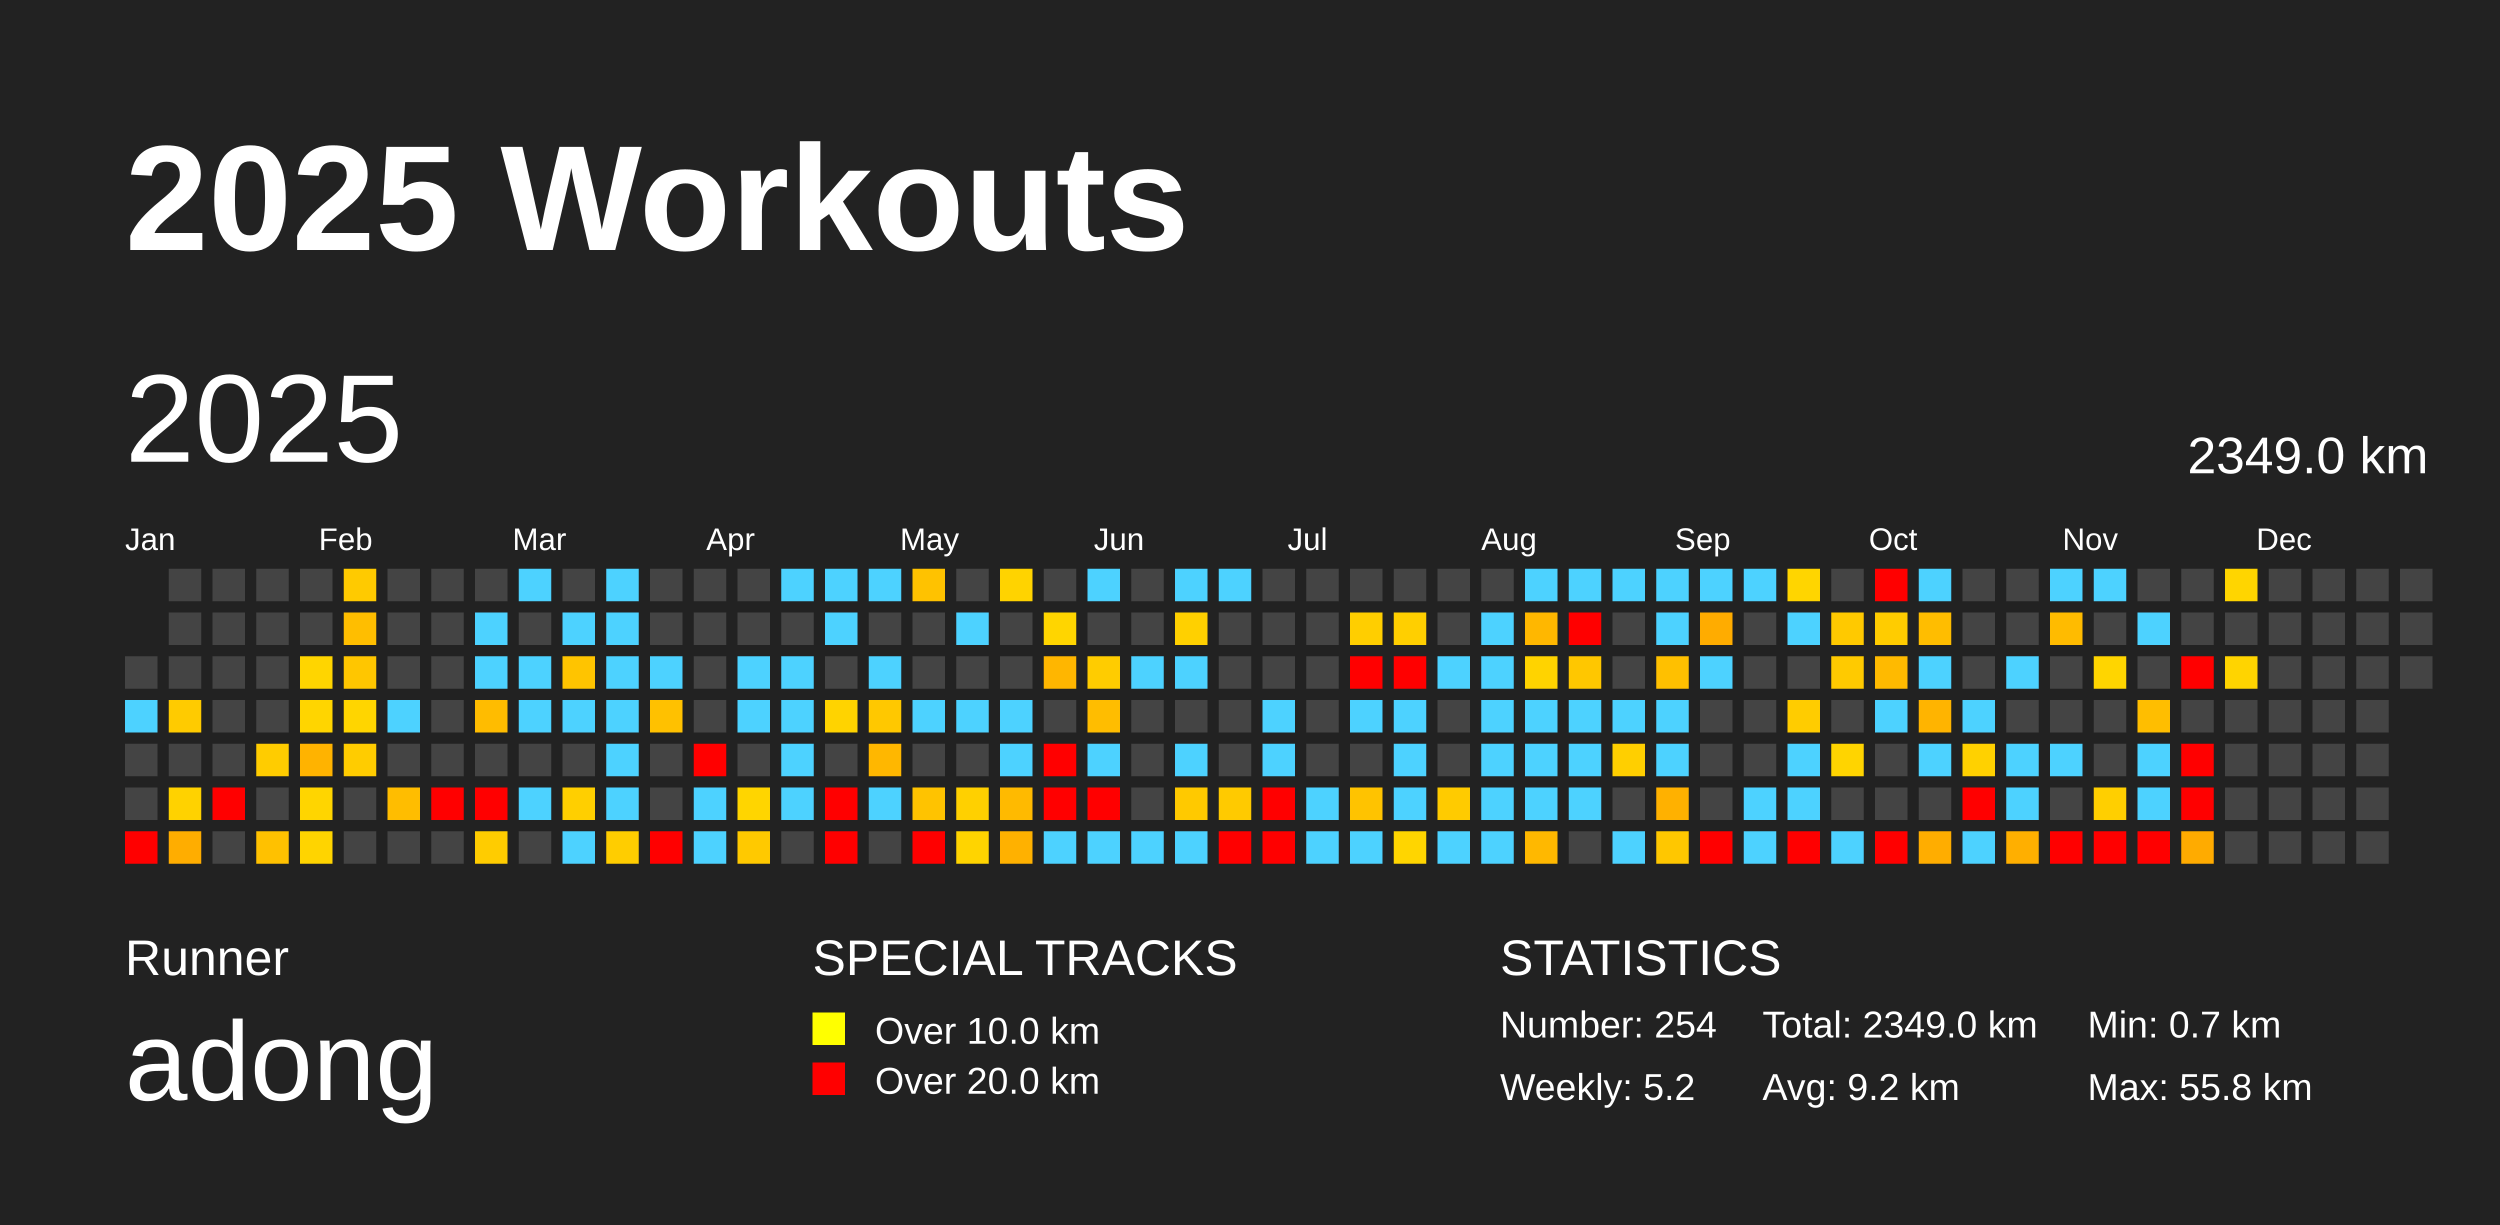
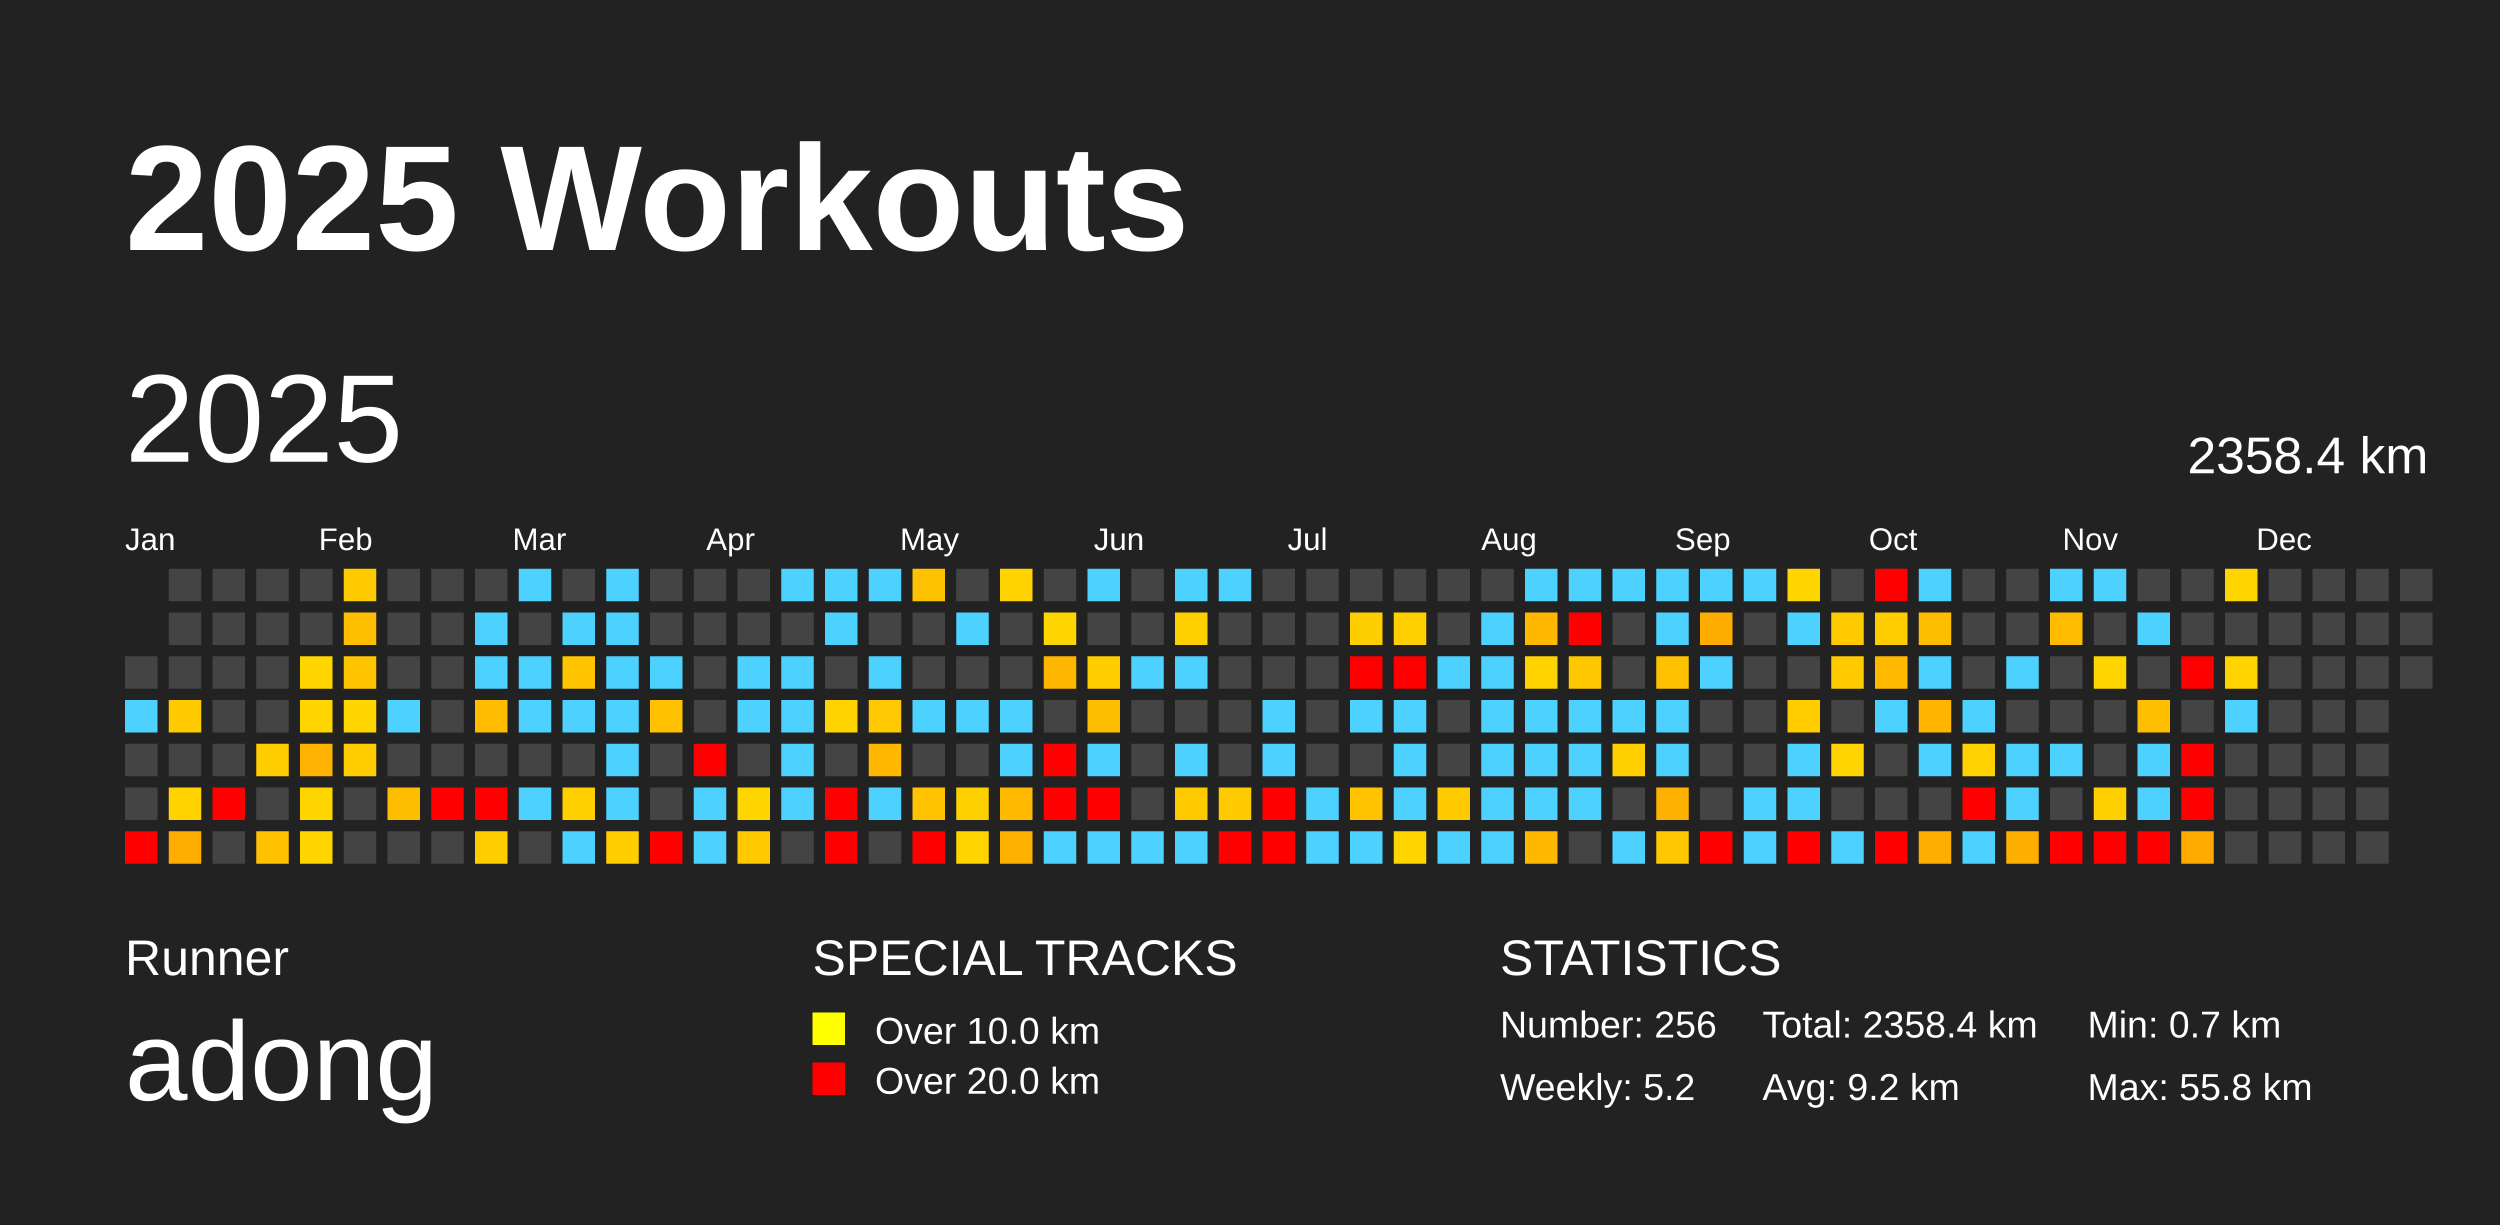
<svg xmlns="http://www.w3.org/2000/svg" baseProfile="full" height="98mm" version="1.1" viewBox="0,0,200,98" width="200mm">
  <defs />
  <rect fill="#222222" height="98" width="200" x="0" y="0" />
  <text fill="#FFFFFF" style="font-size:12px; font-family:Arial; font-weight:bold;" x="10" y="20">2025 Workouts</text>
  <text fill="#FFFFFF" style="font-size:4px; font-family:Arial" x="10" y="78">Runner</text>
  <text fill="#FFFFFF" style="font-size:9px; font-family:Arial" x="10" y="88">adong</text>
  <text fill="#FFFFFF" style="font-size:4px; font-family:Arial" x="65" y="78">SPECIAL TRACKS</text>
  <rect fill="yellow" height="2.6" width="2.6" x="65" y="81" />
  <text fill="#FFFFFF" style="font-size:3px; font-family:Arial" x="70" y="83.5">Over 10.0 km</text>
  <rect fill="red" height="2.6" width="2.6" x="65" y="85" />
  <text fill="#FFFFFF" style="font-size:3px; font-family:Arial" x="70" y="87.5">Over 20.0 km</text>
  <text fill="#FFFFFF" style="font-size:4px; font-family:Arial" x="120" y="78">STATISTICS</text>
-   <text fill="#FFFFFF" style="font-size:3px; font-family:Arial" x="120" y="83">Number: 254</text>
+   <text fill="#FFFFFF" style="font-size:3px; font-family:Arial" x="120" y="83">Number: 256</text>
  <text fill="#FFFFFF" style="font-size:3px; font-family:Arial" x="120" y="88">Weekly: 5.2</text>
-   <text fill="#FFFFFF" style="font-size:3px; font-family:Arial" x="141" y="83">Total: 2349.0 km</text>
+   <text fill="#FFFFFF" style="font-size:3px; font-family:Arial" x="141" y="83">Total: 2358.4 km</text>
  <text fill="#FFFFFF" style="font-size:3px; font-family:Arial" x="141" y="88">Avg: 9.2 km</text>
  <text fill="#FFFFFF" style="font-size:3px; font-family:Arial" x="167" y="83">Min: 0.7 km</text>
  <text fill="#FFFFFF" style="font-size:3px; font-family:Arial" x="167" y="88">Max: 55.8 km</text>
  <text dominant-baseline="hanging" fill="#FFFFFF" style="font-size:10.0px; font-family:Arial;" x="10" y="30">2025</text>
-   <text dominant-baseline="hanging" fill="#FFFFFF" style="font-size:4.125px; font-family:Arial;" x="175" y="35">2349.0 km</text>
+   <text dominant-baseline="hanging" fill="#FFFFFF" style="font-size:4.125px; font-family:Arial;" x="175" y="35">2358.4 km</text>
  <text fill="#FFFFFF" style="font-size:2.5px; font-family:Arial" x="10.0" y="44">Jan</text>
  <text fill="#FFFFFF" style="font-size:2.5px; font-family:Arial" x="25.5" y="44">Feb</text>
  <text fill="#FFFFFF" style="font-size:2.5px; font-family:Arial" x="41.0" y="44">Mar</text>
  <text fill="#FFFFFF" style="font-size:2.5px; font-family:Arial" x="56.5" y="44">Apr</text>
  <text fill="#FFFFFF" style="font-size:2.5px; font-family:Arial" x="72.0" y="44">May</text>
  <text fill="#FFFFFF" style="font-size:2.5px; font-family:Arial" x="87.5" y="44">Jun</text>
  <text fill="#FFFFFF" style="font-size:2.5px; font-family:Arial" x="103.0" y="44">Jul</text>
  <text fill="#FFFFFF" style="font-size:2.5px; font-family:Arial" x="118.5" y="44">Aug</text>
  <text fill="#FFFFFF" style="font-size:2.5px; font-family:Arial" x="134.0" y="44">Sep</text>
  <text fill="#FFFFFF" style="font-size:2.5px; font-family:Arial" x="149.5" y="44">Oct</text>
  <text fill="#FFFFFF" style="font-size:2.5px; font-family:Arial" x="165.0" y="44">Nov</text>
  <text fill="#FFFFFF" style="font-size:2.5px; font-family:Arial" x="180.5" y="44">Dec</text>
  <rect fill="#444444" height="2.6" width="2.6" x="10.0" y="52.5" />
  <rect fill="#4dd2ff" height="2.6" width="2.6" x="10.0" y="56.0" />
  <rect fill="#444444" height="2.6" width="2.6" x="10.0" y="59.5" />
  <rect fill="#444444" height="2.6" width="2.6" x="10.0" y="63.0" />
  <rect fill="red" height="2.6" width="2.6" x="10.0" y="66.5" />
  <rect fill="#444444" height="2.6" width="2.6" x="13.5" y="45.5" />
  <rect fill="#444444" height="2.6" width="2.6" x="13.5" y="49.0" />
  <rect fill="#444444" height="2.6" width="2.6" x="13.5" y="52.5" />
  <rect fill="#ffcb00" height="2.6" width="2.6" x="13.5" y="56.0" />
  <rect fill="#444444" height="2.6" width="2.6" x="13.5" y="59.5" />
  <rect fill="#ffd200" height="2.6" width="2.6" x="13.5" y="63.0" />
  <rect fill="#ffad00" height="2.6" width="2.6" x="13.5" y="66.5" />
  <rect fill="#444444" height="2.6" width="2.6" x="17.0" y="45.5" />
  <rect fill="#444444" height="2.6" width="2.6" x="17.0" y="49.0" />
  <rect fill="#444444" height="2.6" width="2.6" x="17.0" y="52.5" />
  <rect fill="#444444" height="2.6" width="2.6" x="17.0" y="56.0" />
  <rect fill="#444444" height="2.6" width="2.6" x="17.0" y="59.5" />
  <rect fill="red" height="2.6" width="2.6" x="17.0" y="63.0" />
  <rect fill="#444444" height="2.6" width="2.6" x="17.0" y="66.5" />
  <rect fill="#444444" height="2.6" width="2.6" x="20.5" y="45.5" />
  <rect fill="#444444" height="2.6" width="2.6" x="20.5" y="49.0" />
  <rect fill="#444444" height="2.6" width="2.6" x="20.5" y="52.5" />
  <rect fill="#444444" height="2.6" width="2.6" x="20.5" y="56.0" />
  <rect fill="#ffcc00" height="2.6" width="2.6" x="20.5" y="59.5" />
  <rect fill="#444444" height="2.6" width="2.6" x="20.5" y="63.0" />
  <rect fill="#ffc100" height="2.6" width="2.6" x="20.5" y="66.5" />
  <rect fill="#444444" height="2.6" width="2.6" x="24.0" y="45.5" />
  <rect fill="#444444" height="2.6" width="2.6" x="24.0" y="49.0" />
  <rect fill="#ffd500" height="2.6" width="2.6" x="24.0" y="52.5" />
  <rect fill="#ffd500" height="2.6" width="2.6" x="24.0" y="56.0" />
  <rect fill="#ffb300" height="2.6" width="2.6" x="24.0" y="59.5" />
  <rect fill="#ffd500" height="2.6" width="2.6" x="24.0" y="63.0" />
  <rect fill="#ffd400" height="2.6" width="2.6" x="24.0" y="66.5" />
  <rect fill="#ffca00" height="2.6" width="2.6" x="27.5" y="45.5" />
  <rect fill="#ffbe00" height="2.6" width="2.6" x="27.5" y="49.0" />
  <rect fill="#ffc600" height="2.6" width="2.6" x="27.5" y="52.5" />
  <rect fill="#ffd500" height="2.6" width="2.6" x="27.5" y="56.0" />
  <rect fill="#ffcc00" height="2.6" width="2.6" x="27.5" y="59.5" />
  <rect fill="#444444" height="2.6" width="2.6" x="27.5" y="63.0" />
  <rect fill="#444444" height="2.6" width="2.6" x="27.5" y="66.5" />
  <rect fill="#444444" height="2.6" width="2.6" x="31.0" y="45.5" />
  <rect fill="#444444" height="2.6" width="2.6" x="31.0" y="49.0" />
  <rect fill="#444444" height="2.6" width="2.6" x="31.0" y="52.5" />
  <rect fill="#4dd2ff" height="2.6" width="2.6" x="31.0" y="56.0" />
  <rect fill="#444444" height="2.6" width="2.6" x="31.0" y="59.5" />
  <rect fill="#ffbd00" height="2.6" width="2.6" x="31.0" y="63.0" />
  <rect fill="#444444" height="2.6" width="2.6" x="31.0" y="66.5" />
  <rect fill="#444444" height="2.6" width="2.6" x="34.5" y="45.5" />
  <rect fill="#444444" height="2.6" width="2.6" x="34.5" y="49.0" />
  <rect fill="#444444" height="2.6" width="2.6" x="34.5" y="52.5" />
  <rect fill="#444444" height="2.6" width="2.6" x="34.5" y="56.0" />
  <rect fill="#444444" height="2.6" width="2.6" x="34.5" y="59.5" />
  <rect fill="red" height="2.6" width="2.6" x="34.5" y="63.0" />
  <rect fill="#444444" height="2.6" width="2.6" x="34.5" y="66.5" />
  <rect fill="#444444" height="2.6" width="2.6" x="38.0" y="45.5" />
  <rect fill="#4dd2ff" height="2.6" width="2.6" x="38.0" y="49.0" />
  <rect fill="#4dd2ff" height="2.6" width="2.6" x="38.0" y="52.5" />
  <rect fill="#ffbc00" height="2.6" width="2.6" x="38.0" y="56.0" />
  <rect fill="#444444" height="2.6" width="2.6" x="38.0" y="59.5" />
  <rect fill="red" height="2.6" width="2.6" x="38.0" y="63.0" />
  <rect fill="#ffcc00" height="2.6" width="2.6" x="38.0" y="66.5" />
  <rect fill="#4dd2ff" height="2.6" width="2.6" x="41.5" y="45.5" />
  <rect fill="#444444" height="2.6" width="2.6" x="41.5" y="49.0" />
  <rect fill="#4dd2ff" height="2.6" width="2.6" x="41.5" y="52.5" />
  <rect fill="#4dd2ff" height="2.6" width="2.6" x="41.5" y="56.0" />
  <rect fill="#444444" height="2.6" width="2.6" x="41.5" y="59.5" />
  <rect fill="#4dd2ff" height="2.6" width="2.6" x="41.5" y="63.0" />
  <rect fill="#444444" height="2.6" width="2.6" x="41.5" y="66.5" />
  <rect fill="#444444" height="2.6" width="2.6" x="45.0" y="45.5" />
  <rect fill="#4dd2ff" height="2.6" width="2.6" x="45.0" y="49.0" />
  <rect fill="#ffc400" height="2.6" width="2.6" x="45.0" y="52.5" />
  <rect fill="#4dd2ff" height="2.6" width="2.6" x="45.0" y="56.0" />
  <rect fill="#444444" height="2.6" width="2.6" x="45.0" y="59.5" />
  <rect fill="#ffcf00" height="2.6" width="2.6" x="45.0" y="63.0" />
  <rect fill="#4dd2ff" height="2.6" width="2.6" x="45.0" y="66.5" />
  <rect fill="#4dd2ff" height="2.6" width="2.6" x="48.5" y="45.5" />
  <rect fill="#4dd2ff" height="2.6" width="2.6" x="48.5" y="49.0" />
  <rect fill="#4dd2ff" height="2.6" width="2.6" x="48.5" y="52.5" />
  <rect fill="#4dd2ff" height="2.6" width="2.6" x="48.5" y="56.0" />
  <rect fill="#4dd2ff" height="2.6" width="2.6" x="48.5" y="59.5" />
  <rect fill="#4dd2ff" height="2.6" width="2.6" x="48.5" y="63.0" />
  <rect fill="#ffcd00" height="2.6" width="2.6" x="48.5" y="66.5" />
  <rect fill="#444444" height="2.6" width="2.6" x="52.0" y="45.5" />
  <rect fill="#444444" height="2.6" width="2.6" x="52.0" y="49.0" />
  <rect fill="#4dd2ff" height="2.6" width="2.6" x="52.0" y="52.5" />
  <rect fill="#ffc100" height="2.6" width="2.6" x="52.0" y="56.0" />
  <rect fill="#444444" height="2.6" width="2.6" x="52.0" y="59.5" />
  <rect fill="#444444" height="2.6" width="2.6" x="52.0" y="63.0" />
  <rect fill="red" height="2.6" width="2.6" x="52.0" y="66.5" />
  <rect fill="#444444" height="2.6" width="2.6" x="55.5" y="45.5" />
  <rect fill="#444444" height="2.6" width="2.6" x="55.5" y="49.0" />
  <rect fill="#444444" height="2.6" width="2.6" x="55.5" y="52.5" />
  <rect fill="#444444" height="2.6" width="2.6" x="55.5" y="56.0" />
  <rect fill="red" height="2.6" width="2.6" x="55.5" y="59.5" />
  <rect fill="#4dd2ff" height="2.6" width="2.6" x="55.5" y="63.0" />
  <rect fill="#4dd2ff" height="2.6" width="2.6" x="55.5" y="66.5" />
  <rect fill="#444444" height="2.6" width="2.6" x="59.0" y="45.5" />
  <rect fill="#444444" height="2.6" width="2.6" x="59.0" y="49.0" />
  <rect fill="#4dd2ff" height="2.6" width="2.6" x="59.0" y="52.5" />
  <rect fill="#4dd2ff" height="2.6" width="2.6" x="59.0" y="56.0" />
  <rect fill="#444444" height="2.6" width="2.6" x="59.0" y="59.5" />
  <rect fill="#ffd500" height="2.6" width="2.6" x="59.0" y="63.0" />
  <rect fill="#ffc900" height="2.6" width="2.6" x="59.0" y="66.5" />
  <rect fill="#4dd2ff" height="2.6" width="2.6" x="62.5" y="45.5" />
  <rect fill="#444444" height="2.6" width="2.6" x="62.5" y="49.0" />
  <rect fill="#4dd2ff" height="2.6" width="2.6" x="62.5" y="52.5" />
  <rect fill="#4dd2ff" height="2.6" width="2.6" x="62.5" y="56.0" />
  <rect fill="#4dd2ff" height="2.6" width="2.6" x="62.5" y="59.5" />
  <rect fill="#4dd2ff" height="2.6" width="2.6" x="62.5" y="63.0" />
  <rect fill="#444444" height="2.6" width="2.6" x="62.5" y="66.5" />
  <rect fill="#4dd2ff" height="2.6" width="2.6" x="66.0" y="45.5" />
  <rect fill="#4dd2ff" height="2.6" width="2.6" x="66.0" y="49.0" />
  <rect fill="#444444" height="2.6" width="2.6" x="66.0" y="52.5" />
  <rect fill="#ffd300" height="2.6" width="2.6" x="66.0" y="56.0" />
  <rect fill="#444444" height="2.6" width="2.6" x="66.0" y="59.5" />
  <rect fill="red" height="2.6" width="2.6" x="66.0" y="63.0" />
  <rect fill="red" height="2.6" width="2.6" x="66.0" y="66.5" />
  <rect fill="#4dd2ff" height="2.6" width="2.6" x="69.5" y="45.5" />
  <rect fill="#444444" height="2.6" width="2.6" x="69.5" y="49.0" />
  <rect fill="#4dd2ff" height="2.6" width="2.6" x="69.5" y="52.5" />
  <rect fill="#ffc800" height="2.6" width="2.6" x="69.5" y="56.0" />
  <rect fill="#ffb700" height="2.6" width="2.6" x="69.5" y="59.5" />
  <rect fill="#4dd2ff" height="2.6" width="2.6" x="69.5" y="63.0" />
  <rect fill="#444444" height="2.6" width="2.6" x="69.5" y="66.5" />
  <rect fill="#ffc200" height="2.6" width="2.6" x="73.0" y="45.5" />
  <rect fill="#444444" height="2.6" width="2.6" x="73.0" y="49.0" />
  <rect fill="#444444" height="2.6" width="2.6" x="73.0" y="52.5" />
  <rect fill="#4dd2ff" height="2.6" width="2.6" x="73.0" y="56.0" />
  <rect fill="#444444" height="2.6" width="2.6" x="73.0" y="59.5" />
  <rect fill="#ffc300" height="2.6" width="2.6" x="73.0" y="63.0" />
  <rect fill="red" height="2.6" width="2.6" x="73.0" y="66.5" />
  <rect fill="#444444" height="2.6" width="2.6" x="76.5" y="45.5" />
  <rect fill="#4dd2ff" height="2.6" width="2.6" x="76.5" y="49.0" />
  <rect fill="#444444" height="2.6" width="2.6" x="76.5" y="52.5" />
  <rect fill="#4dd2ff" height="2.6" width="2.6" x="76.5" y="56.0" />
  <rect fill="#444444" height="2.6" width="2.6" x="76.5" y="59.5" />
  <rect fill="#ffd000" height="2.6" width="2.6" x="76.5" y="63.0" />
  <rect fill="#ffd400" height="2.6" width="2.6" x="76.5" y="66.5" />
  <rect fill="#ffd300" height="2.6" width="2.6" x="80.0" y="45.5" />
  <rect fill="#444444" height="2.6" width="2.6" x="80.0" y="49.0" />
  <rect fill="#444444" height="2.6" width="2.6" x="80.0" y="52.5" />
  <rect fill="#4dd2ff" height="2.6" width="2.6" x="80.0" y="56.0" />
  <rect fill="#4dd2ff" height="2.6" width="2.6" x="80.0" y="59.5" />
  <rect fill="#ffba00" height="2.6" width="2.6" x="80.0" y="63.0" />
  <rect fill="#ffb100" height="2.6" width="2.6" x="80.0" y="66.5" />
  <rect fill="#444444" height="2.6" width="2.6" x="83.5" y="45.5" />
  <rect fill="#ffd500" height="2.6" width="2.6" x="83.5" y="49.0" />
  <rect fill="#ffb600" height="2.6" width="2.6" x="83.5" y="52.5" />
  <rect fill="#444444" height="2.6" width="2.6" x="83.5" y="56.0" />
  <rect fill="red" height="2.6" width="2.6" x="83.5" y="59.5" />
  <rect fill="red" height="2.6" width="2.6" x="83.5" y="63.0" />
  <rect fill="#4dd2ff" height="2.6" width="2.6" x="83.5" y="66.5" />
  <rect fill="#4dd2ff" height="2.6" width="2.6" x="87.0" y="45.5" />
  <rect fill="#444444" height="2.6" width="2.6" x="87.0" y="49.0" />
  <rect fill="#ffcc00" height="2.6" width="2.6" x="87.0" y="52.5" />
  <rect fill="#ffbd00" height="2.6" width="2.6" x="87.0" y="56.0" />
  <rect fill="#4dd2ff" height="2.6" width="2.6" x="87.0" y="59.5" />
  <rect fill="red" height="2.6" width="2.6" x="87.0" y="63.0" />
  <rect fill="#4dd2ff" height="2.6" width="2.6" x="87.0" y="66.5" />
  <rect fill="#444444" height="2.6" width="2.6" x="90.5" y="45.5" />
  <rect fill="#444444" height="2.6" width="2.6" x="90.5" y="49.0" />
  <rect fill="#4dd2ff" height="2.6" width="2.6" x="90.5" y="52.5" />
  <rect fill="#444444" height="2.6" width="2.6" x="90.5" y="56.0" />
  <rect fill="#444444" height="2.6" width="2.6" x="90.5" y="59.5" />
  <rect fill="#444444" height="2.6" width="2.6" x="90.5" y="63.0" />
  <rect fill="#4dd2ff" height="2.6" width="2.6" x="90.5" y="66.5" />
  <rect fill="#4dd2ff" height="2.6" width="2.6" x="94.0" y="45.5" />
  <rect fill="#ffd000" height="2.6" width="2.6" x="94.0" y="49.0" />
  <rect fill="#4dd2ff" height="2.6" width="2.6" x="94.0" y="52.5" />
  <rect fill="#444444" height="2.6" width="2.6" x="94.0" y="56.0" />
  <rect fill="#4dd2ff" height="2.6" width="2.6" x="94.0" y="59.5" />
  <rect fill="#ffc900" height="2.6" width="2.6" x="94.0" y="63.0" />
  <rect fill="#4dd2ff" height="2.6" width="2.6" x="94.0" y="66.5" />
  <rect fill="#4dd2ff" height="2.6" width="2.6" x="97.5" y="45.5" />
  <rect fill="#444444" height="2.6" width="2.6" x="97.5" y="49.0" />
  <rect fill="#444444" height="2.6" width="2.6" x="97.5" y="52.5" />
  <rect fill="#444444" height="2.6" width="2.6" x="97.5" y="56.0" />
  <rect fill="#444444" height="2.6" width="2.6" x="97.5" y="59.5" />
  <rect fill="#ffca00" height="2.6" width="2.6" x="97.5" y="63.0" />
  <rect fill="red" height="2.6" width="2.6" x="97.5" y="66.5" />
  <rect fill="#444444" height="2.6" width="2.6" x="101.0" y="45.5" />
  <rect fill="#444444" height="2.6" width="2.6" x="101.0" y="49.0" />
  <rect fill="#444444" height="2.6" width="2.6" x="101.0" y="52.5" />
  <rect fill="#4dd2ff" height="2.6" width="2.6" x="101.0" y="56.0" />
  <rect fill="#4dd2ff" height="2.6" width="2.6" x="101.0" y="59.5" />
  <rect fill="red" height="2.6" width="2.6" x="101.0" y="63.0" />
  <rect fill="red" height="2.6" width="2.6" x="101.0" y="66.5" />
  <rect fill="#444444" height="2.6" width="2.6" x="104.5" y="45.5" />
  <rect fill="#444444" height="2.6" width="2.6" x="104.5" y="49.0" />
  <rect fill="#444444" height="2.6" width="2.6" x="104.5" y="52.5" />
  <rect fill="#444444" height="2.6" width="2.6" x="104.5" y="56.0" />
  <rect fill="#444444" height="2.6" width="2.6" x="104.5" y="59.5" />
  <rect fill="#4dd2ff" height="2.6" width="2.6" x="104.5" y="63.0" />
  <rect fill="#4dd2ff" height="2.6" width="2.6" x="104.5" y="66.5" />
  <rect fill="#444444" height="2.6" width="2.6" x="108.0" y="45.5" />
  <rect fill="#ffce00" height="2.6" width="2.6" x="108.0" y="49.0" />
  <rect fill="red" height="2.6" width="2.6" x="108.0" y="52.5" />
  <rect fill="#4dd2ff" height="2.6" width="2.6" x="108.0" y="56.0" />
  <rect fill="#444444" height="2.6" width="2.6" x="108.0" y="59.5" />
  <rect fill="#ffc300" height="2.6" width="2.6" x="108.0" y="63.0" />
  <rect fill="#4dd2ff" height="2.6" width="2.6" x="108.0" y="66.5" />
  <rect fill="#444444" height="2.6" width="2.6" x="111.5" y="45.5" />
  <rect fill="#ffcf00" height="2.6" width="2.6" x="111.5" y="49.0" />
  <rect fill="red" height="2.6" width="2.6" x="111.5" y="52.5" />
  <rect fill="#4dd2ff" height="2.6" width="2.6" x="111.5" y="56.0" />
  <rect fill="#4dd2ff" height="2.6" width="2.6" x="111.5" y="59.5" />
  <rect fill="#4dd2ff" height="2.6" width="2.6" x="111.5" y="63.0" />
  <rect fill="#ffd500" height="2.6" width="2.6" x="111.5" y="66.5" />
  <rect fill="#444444" height="2.6" width="2.6" x="115.0" y="45.5" />
  <rect fill="#444444" height="2.6" width="2.6" x="115.0" y="49.0" />
  <rect fill="#4dd2ff" height="2.6" width="2.6" x="115.0" y="52.5" />
  <rect fill="#444444" height="2.6" width="2.6" x="115.0" y="56.0" />
  <rect fill="#444444" height="2.6" width="2.6" x="115.0" y="59.5" />
  <rect fill="#ffcb00" height="2.6" width="2.6" x="115.0" y="63.0" />
  <rect fill="#4dd2ff" height="2.6" width="2.6" x="115.0" y="66.5" />
  <rect fill="#444444" height="2.6" width="2.6" x="118.5" y="45.5" />
  <rect fill="#4dd2ff" height="2.6" width="2.6" x="118.5" y="49.0" />
  <rect fill="#4dd2ff" height="2.6" width="2.6" x="118.5" y="52.5" />
  <rect fill="#4dd2ff" height="2.6" width="2.6" x="118.5" y="56.0" />
  <rect fill="#4dd2ff" height="2.6" width="2.6" x="118.5" y="59.5" />
  <rect fill="#4dd2ff" height="2.6" width="2.6" x="118.5" y="63.0" />
  <rect fill="#4dd2ff" height="2.6" width="2.6" x="118.5" y="66.5" />
  <rect fill="#4dd2ff" height="2.6" width="2.6" x="122.0" y="45.5" />
  <rect fill="#ffb700" height="2.6" width="2.6" x="122.0" y="49.0" />
  <rect fill="#ffd300" height="2.6" width="2.6" x="122.0" y="52.5" />
  <rect fill="#4dd2ff" height="2.6" width="2.6" x="122.0" y="56.0" />
  <rect fill="#4dd2ff" height="2.6" width="2.6" x="122.0" y="59.5" />
  <rect fill="#4dd2ff" height="2.6" width="2.6" x="122.0" y="63.0" />
  <rect fill="#ffb800" height="2.6" width="2.6" x="122.0" y="66.5" />
  <rect fill="#4dd2ff" height="2.6" width="2.6" x="125.5" y="45.5" />
  <rect fill="red" height="2.6" width="2.6" x="125.5" y="49.0" />
  <rect fill="#ffc700" height="2.6" width="2.6" x="125.5" y="52.5" />
  <rect fill="#4dd2ff" height="2.6" width="2.6" x="125.5" y="56.0" />
  <rect fill="#4dd2ff" height="2.6" width="2.6" x="125.5" y="59.5" />
  <rect fill="#4dd2ff" height="2.6" width="2.6" x="125.5" y="63.0" />
  <rect fill="#444444" height="2.6" width="2.6" x="125.5" y="66.5" />
  <rect fill="#4dd2ff" height="2.6" width="2.6" x="129.0" y="45.5" />
  <rect fill="#444444" height="2.6" width="2.6" x="129.0" y="49.0" />
  <rect fill="#444444" height="2.6" width="2.6" x="129.0" y="52.5" />
  <rect fill="#4dd2ff" height="2.6" width="2.6" x="129.0" y="56.0" />
  <rect fill="#ffcf00" height="2.6" width="2.6" x="129.0" y="59.5" />
  <rect fill="#444444" height="2.6" width="2.6" x="129.0" y="63.0" />
  <rect fill="#4dd2ff" height="2.6" width="2.6" x="129.0" y="66.5" />
  <rect fill="#4dd2ff" height="2.6" width="2.6" x="132.5" y="45.5" />
  <rect fill="#4dd2ff" height="2.6" width="2.6" x="132.5" y="49.0" />
  <rect fill="#ffc000" height="2.6" width="2.6" x="132.5" y="52.5" />
  <rect fill="#4dd2ff" height="2.6" width="2.6" x="132.5" y="56.0" />
  <rect fill="#4dd2ff" height="2.6" width="2.6" x="132.5" y="59.5" />
  <rect fill="#ffb100" height="2.6" width="2.6" x="132.5" y="63.0" />
  <rect fill="#ffc700" height="2.6" width="2.6" x="132.5" y="66.5" />
  <rect fill="#4dd2ff" height="2.6" width="2.6" x="136.0" y="45.5" />
  <rect fill="#ffac00" height="2.6" width="2.6" x="136.0" y="49.0" />
  <rect fill="#4dd2ff" height="2.6" width="2.6" x="136.0" y="52.5" />
  <rect fill="#444444" height="2.6" width="2.6" x="136.0" y="56.0" />
  <rect fill="#444444" height="2.6" width="2.6" x="136.0" y="59.5" />
  <rect fill="#444444" height="2.6" width="2.6" x="136.0" y="63.0" />
  <rect fill="red" height="2.6" width="2.6" x="136.0" y="66.5" />
  <rect fill="#4dd2ff" height="2.6" width="2.6" x="139.5" y="45.5" />
  <rect fill="#444444" height="2.6" width="2.6" x="139.5" y="49.0" />
  <rect fill="#444444" height="2.6" width="2.6" x="139.5" y="52.5" />
  <rect fill="#444444" height="2.6" width="2.6" x="139.5" y="56.0" />
  <rect fill="#444444" height="2.6" width="2.6" x="139.5" y="59.5" />
  <rect fill="#4dd2ff" height="2.6" width="2.6" x="139.5" y="63.0" />
  <rect fill="#4dd2ff" height="2.6" width="2.6" x="139.5" y="66.5" />
  <rect fill="#ffd500" height="2.6" width="2.6" x="143.0" y="45.5" />
  <rect fill="#4dd2ff" height="2.6" width="2.6" x="143.0" y="49.0" />
  <rect fill="#444444" height="2.6" width="2.6" x="143.0" y="52.5" />
  <rect fill="#ffcc00" height="2.6" width="2.6" x="143.0" y="56.0" />
  <rect fill="#4dd2ff" height="2.6" width="2.6" x="143.0" y="59.5" />
  <rect fill="#4dd2ff" height="2.6" width="2.6" x="143.0" y="63.0" />
  <rect fill="red" height="2.6" width="2.6" x="143.0" y="66.5" />
  <rect fill="#444444" height="2.6" width="2.6" x="146.5" y="45.5" />
  <rect fill="#ffc900" height="2.6" width="2.6" x="146.5" y="49.0" />
  <rect fill="#ffca00" height="2.6" width="2.6" x="146.5" y="52.5" />
  <rect fill="#444444" height="2.6" width="2.6" x="146.5" y="56.0" />
  <rect fill="#ffd400" height="2.6" width="2.6" x="146.5" y="59.5" />
  <rect fill="#444444" height="2.6" width="2.6" x="146.5" y="63.0" />
  <rect fill="#4dd2ff" height="2.6" width="2.6" x="146.5" y="66.5" />
  <rect fill="red" height="2.6" width="2.6" x="150.0" y="45.5" />
  <rect fill="#ffcc00" height="2.6" width="2.6" x="150.0" y="49.0" />
  <rect fill="#ffba00" height="2.6" width="2.6" x="150.0" y="52.5" />
  <rect fill="#4dd2ff" height="2.6" width="2.6" x="150.0" y="56.0" />
  <rect fill="#444444" height="2.6" width="2.6" x="150.0" y="59.5" />
  <rect fill="#444444" height="2.6" width="2.6" x="150.0" y="63.0" />
  <rect fill="red" height="2.6" width="2.6" x="150.0" y="66.5" />
  <rect fill="#4dd2ff" height="2.6" width="2.6" x="153.5" y="45.5" />
  <rect fill="#ffbd00" height="2.6" width="2.6" x="153.5" y="49.0" />
  <rect fill="#4dd2ff" height="2.6" width="2.6" x="153.5" y="52.5" />
  <rect fill="#ffb400" height="2.6" width="2.6" x="153.5" y="56.0" />
  <rect fill="#4dd2ff" height="2.6" width="2.6" x="153.5" y="59.5" />
  <rect fill="#444444" height="2.6" width="2.6" x="153.5" y="63.0" />
  <rect fill="#ffad00" height="2.6" width="2.6" x="153.5" y="66.5" />
  <rect fill="#444444" height="2.6" width="2.6" x="157.0" y="45.5" />
  <rect fill="#444444" height="2.6" width="2.6" x="157.0" y="49.0" />
  <rect fill="#444444" height="2.6" width="2.6" x="157.0" y="52.5" />
  <rect fill="#4dd2ff" height="2.6" width="2.6" x="157.0" y="56.0" />
  <rect fill="#ffd100" height="2.6" width="2.6" x="157.0" y="59.5" />
  <rect fill="red" height="2.6" width="2.6" x="157.0" y="63.0" />
  <rect fill="#4dd2ff" height="2.6" width="2.6" x="157.0" y="66.5" />
  <rect fill="#444444" height="2.6" width="2.6" x="160.5" y="45.5" />
  <rect fill="#444444" height="2.6" width="2.6" x="160.5" y="49.0" />
  <rect fill="#4dd2ff" height="2.6" width="2.6" x="160.5" y="52.5" />
  <rect fill="#444444" height="2.6" width="2.6" x="160.5" y="56.0" />
  <rect fill="#4dd2ff" height="2.6" width="2.6" x="160.5" y="59.5" />
  <rect fill="#4dd2ff" height="2.6" width="2.6" x="160.5" y="63.0" />
  <rect fill="#ffaf00" height="2.6" width="2.6" x="160.5" y="66.5" />
  <rect fill="#4dd2ff" height="2.6" width="2.6" x="164.0" y="45.5" />
  <rect fill="#ffbb00" height="2.6" width="2.6" x="164.0" y="49.0" />
  <rect fill="#444444" height="2.6" width="2.6" x="164.0" y="52.5" />
  <rect fill="#444444" height="2.6" width="2.6" x="164.0" y="56.0" />
  <rect fill="#4dd2ff" height="2.6" width="2.6" x="164.0" y="59.5" />
  <rect fill="#444444" height="2.6" width="2.6" x="164.0" y="63.0" />
  <rect fill="red" height="2.6" width="2.6" x="164.0" y="66.5" />
  <rect fill="#4dd2ff" height="2.6" width="2.6" x="167.5" y="45.5" />
  <rect fill="#444444" height="2.6" width="2.6" x="167.5" y="49.0" />
  <rect fill="#ffd500" height="2.6" width="2.6" x="167.5" y="52.5" />
  <rect fill="#444444" height="2.6" width="2.6" x="167.5" y="56.0" />
  <rect fill="#444444" height="2.6" width="2.6" x="167.5" y="59.5" />
  <rect fill="#ffcf00" height="2.6" width="2.6" x="167.5" y="63.0" />
  <rect fill="red" height="2.6" width="2.6" x="167.5" y="66.5" />
  <rect fill="#444444" height="2.6" width="2.6" x="171.0" y="45.5" />
  <rect fill="#4dd2ff" height="2.6" width="2.6" x="171.0" y="49.0" />
  <rect fill="#444444" height="2.6" width="2.6" x="171.0" y="52.5" />
  <rect fill="#ffbe00" height="2.6" width="2.6" x="171.0" y="56.0" />
  <rect fill="#4dd2ff" height="2.6" width="2.6" x="171.0" y="59.5" />
  <rect fill="#4dd2ff" height="2.6" width="2.6" x="171.0" y="63.0" />
  <rect fill="red" height="2.6" width="2.6" x="171.0" y="66.5" />
  <rect fill="#444444" height="2.6" width="2.6" x="174.5" y="45.5" />
  <rect fill="#444444" height="2.6" width="2.6" x="174.5" y="49.0" />
  <rect fill="red" height="2.6" width="2.6" x="174.5" y="52.5" />
  <rect fill="#444444" height="2.6" width="2.6" x="174.5" y="56.0" />
  <rect fill="red" height="2.6" width="2.6" x="174.5" y="59.5" />
  <rect fill="red" height="2.6" width="2.6" x="174.5" y="63.0" />
  <rect fill="#ffab00" height="2.6" width="2.6" x="174.5" y="66.5" />
  <rect fill="#ffd500" height="2.6" width="2.6" x="178.0" y="45.5" />
  <rect fill="#444444" height="2.6" width="2.6" x="178.0" y="49.0" />
  <rect fill="#ffd400" height="2.6" width="2.6" x="178.0" y="52.5" />
-   <rect fill="#444444" height="2.6" width="2.6" x="178.0" y="56.0" />
+   <rect fill="#4dd2ff" height="2.6" width="2.6" x="178.0" y="56.0" />
  <rect fill="#444444" height="2.6" width="2.6" x="178.0" y="59.5" />
  <rect fill="#444444" height="2.6" width="2.6" x="178.0" y="63.0" />
  <rect fill="#444444" height="2.6" width="2.6" x="178.0" y="66.5" />
  <rect fill="#444444" height="2.6" width="2.6" x="181.5" y="45.5" />
  <rect fill="#444444" height="2.6" width="2.6" x="181.5" y="49.0" />
  <rect fill="#444444" height="2.6" width="2.6" x="181.5" y="52.5" />
  <rect fill="#444444" height="2.6" width="2.6" x="181.5" y="56.0" />
  <rect fill="#444444" height="2.6" width="2.6" x="181.5" y="59.5" />
  <rect fill="#444444" height="2.6" width="2.6" x="181.5" y="63.0" />
  <rect fill="#444444" height="2.6" width="2.6" x="181.5" y="66.5" />
  <rect fill="#444444" height="2.6" width="2.6" x="185.0" y="45.5" />
  <rect fill="#444444" height="2.6" width="2.6" x="185.0" y="49.0" />
  <rect fill="#444444" height="2.6" width="2.6" x="185.0" y="52.5" />
  <rect fill="#444444" height="2.6" width="2.6" x="185.0" y="56.0" />
  <rect fill="#444444" height="2.6" width="2.6" x="185.0" y="59.5" />
  <rect fill="#444444" height="2.6" width="2.6" x="185.0" y="63.0" />
  <rect fill="#444444" height="2.6" width="2.6" x="185.0" y="66.5" />
  <rect fill="#444444" height="2.6" width="2.6" x="188.5" y="45.5" />
  <rect fill="#444444" height="2.6" width="2.6" x="188.5" y="49.0" />
  <rect fill="#444444" height="2.6" width="2.6" x="188.5" y="52.5" />
  <rect fill="#444444" height="2.6" width="2.6" x="188.5" y="56.0" />
  <rect fill="#444444" height="2.6" width="2.6" x="188.5" y="59.5" />
  <rect fill="#444444" height="2.6" width="2.6" x="188.5" y="63.0" />
  <rect fill="#444444" height="2.6" width="2.6" x="188.5" y="66.5" />
  <rect fill="#444444" height="2.6" width="2.6" x="192.0" y="45.5" />
  <rect fill="#444444" height="2.6" width="2.6" x="192.0" y="49.0" />
  <rect fill="#444444" height="2.6" width="2.6" x="192.0" y="52.5" />
</svg>
